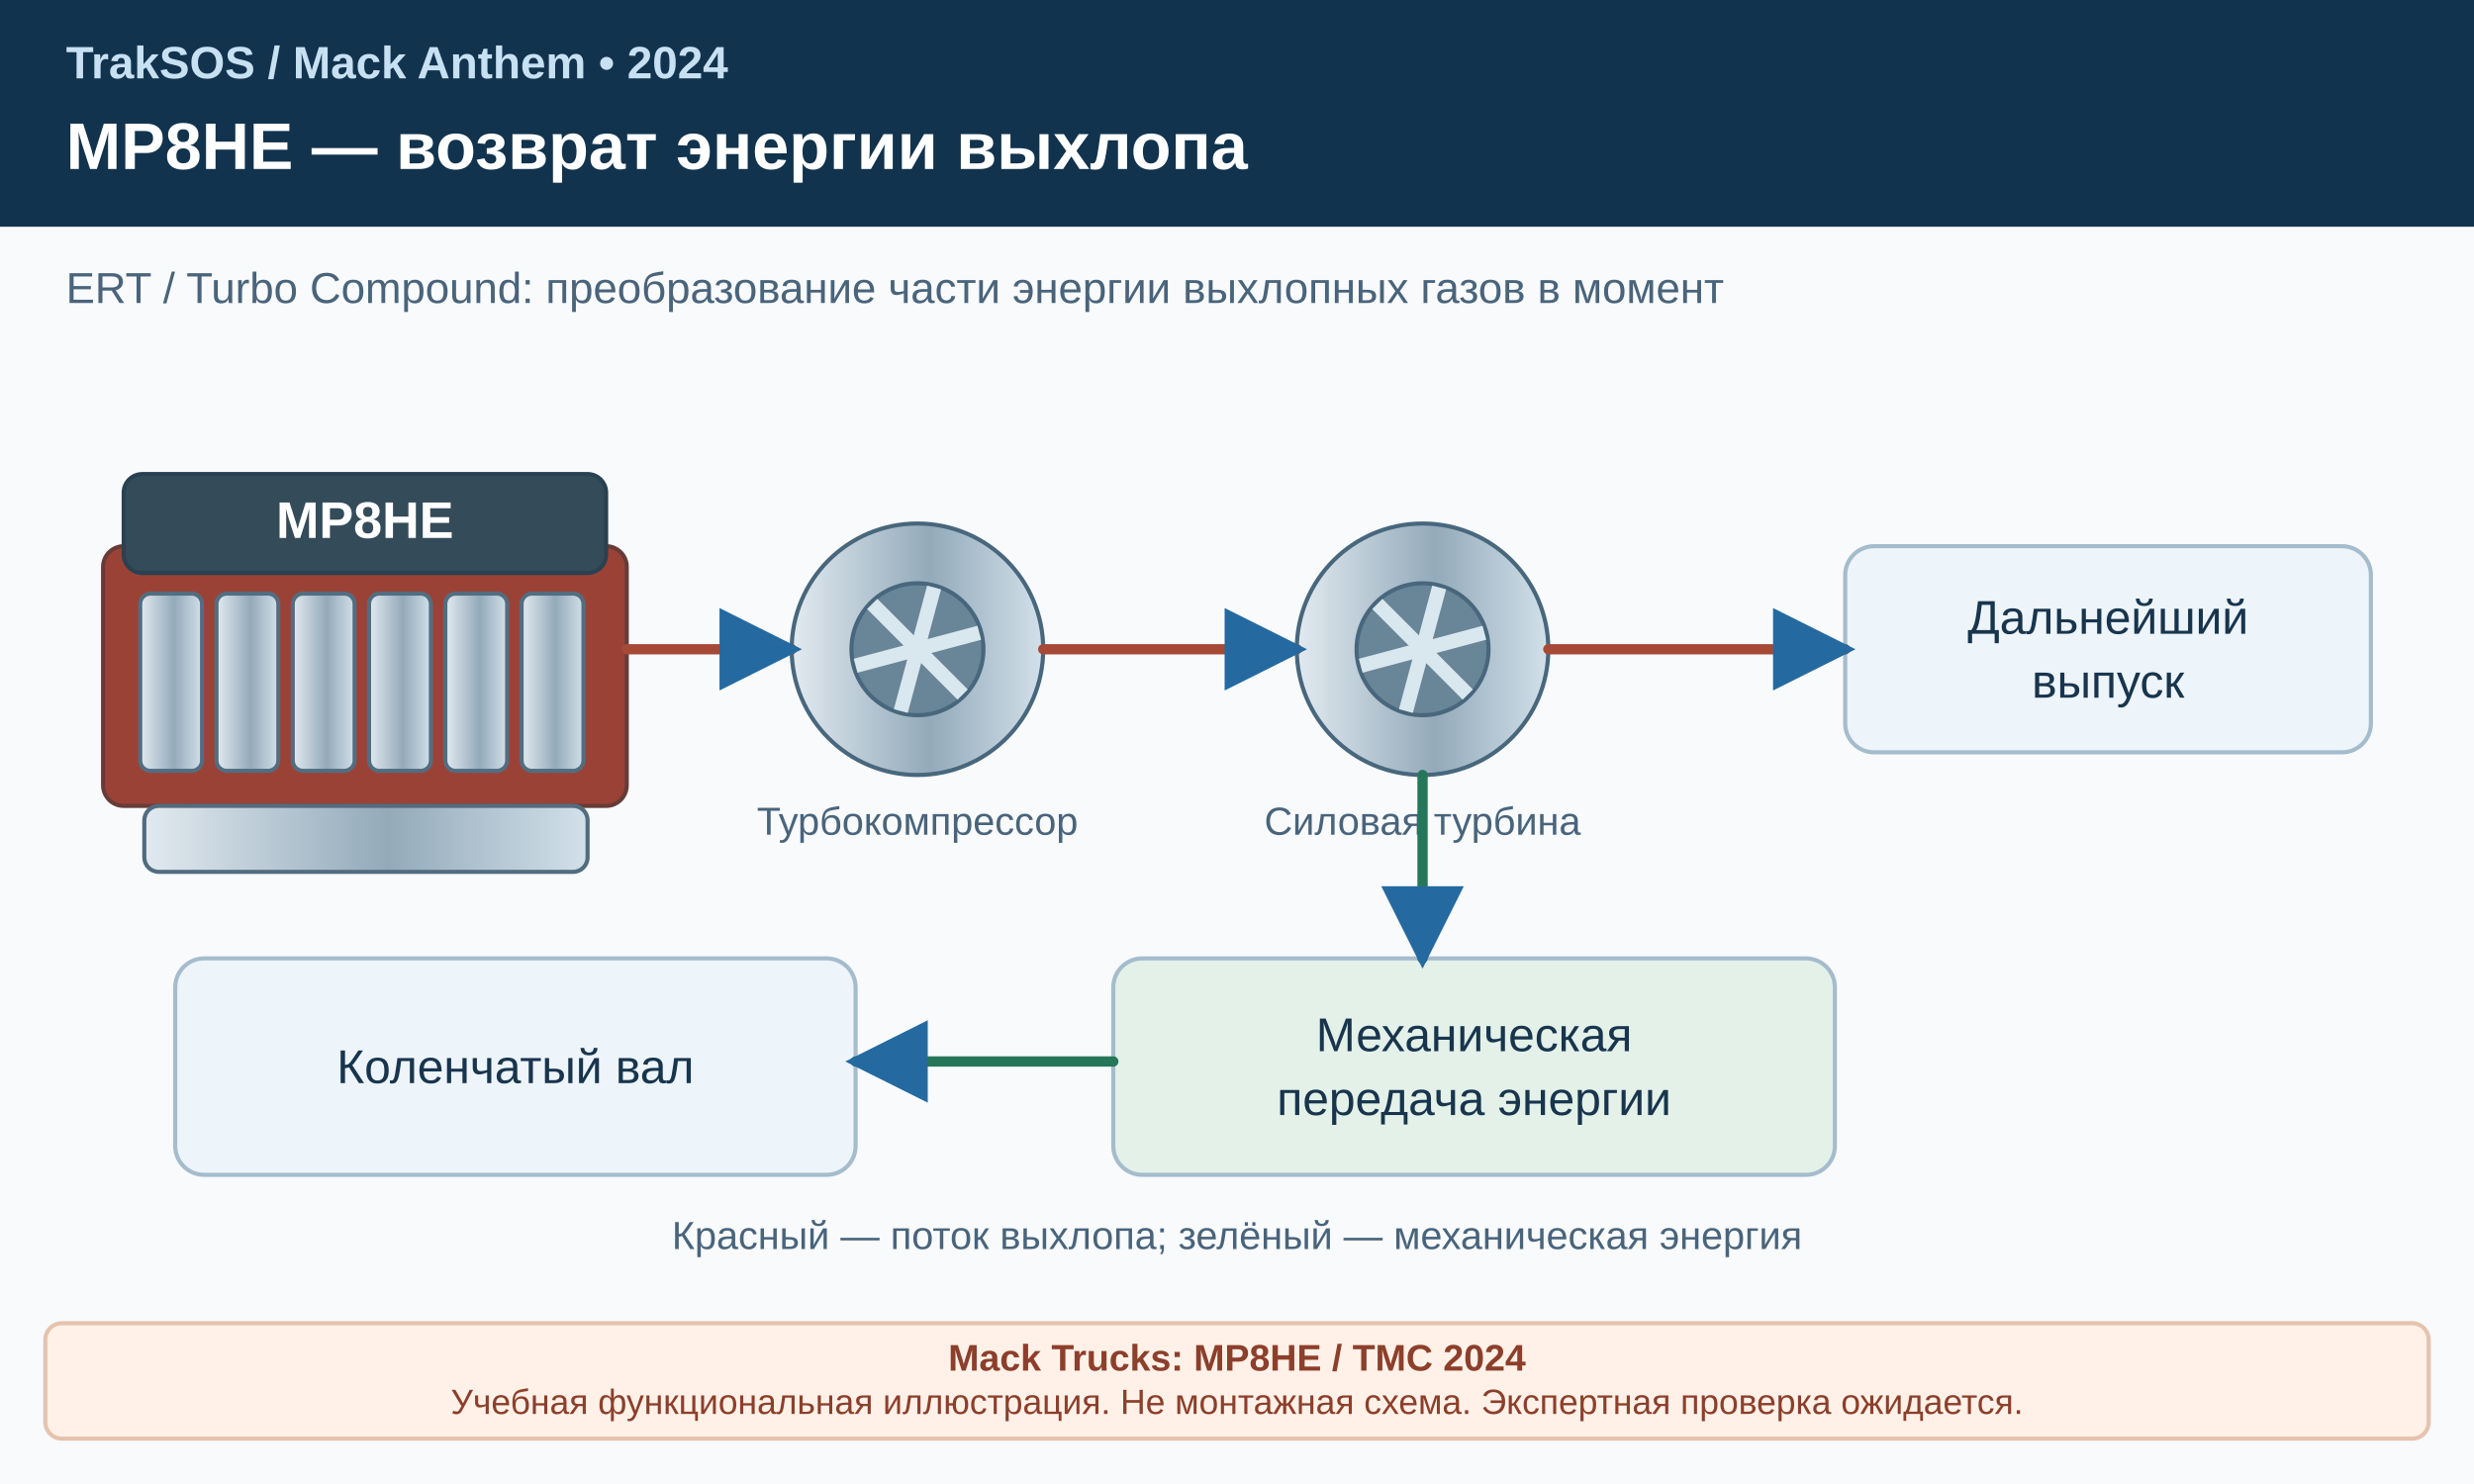
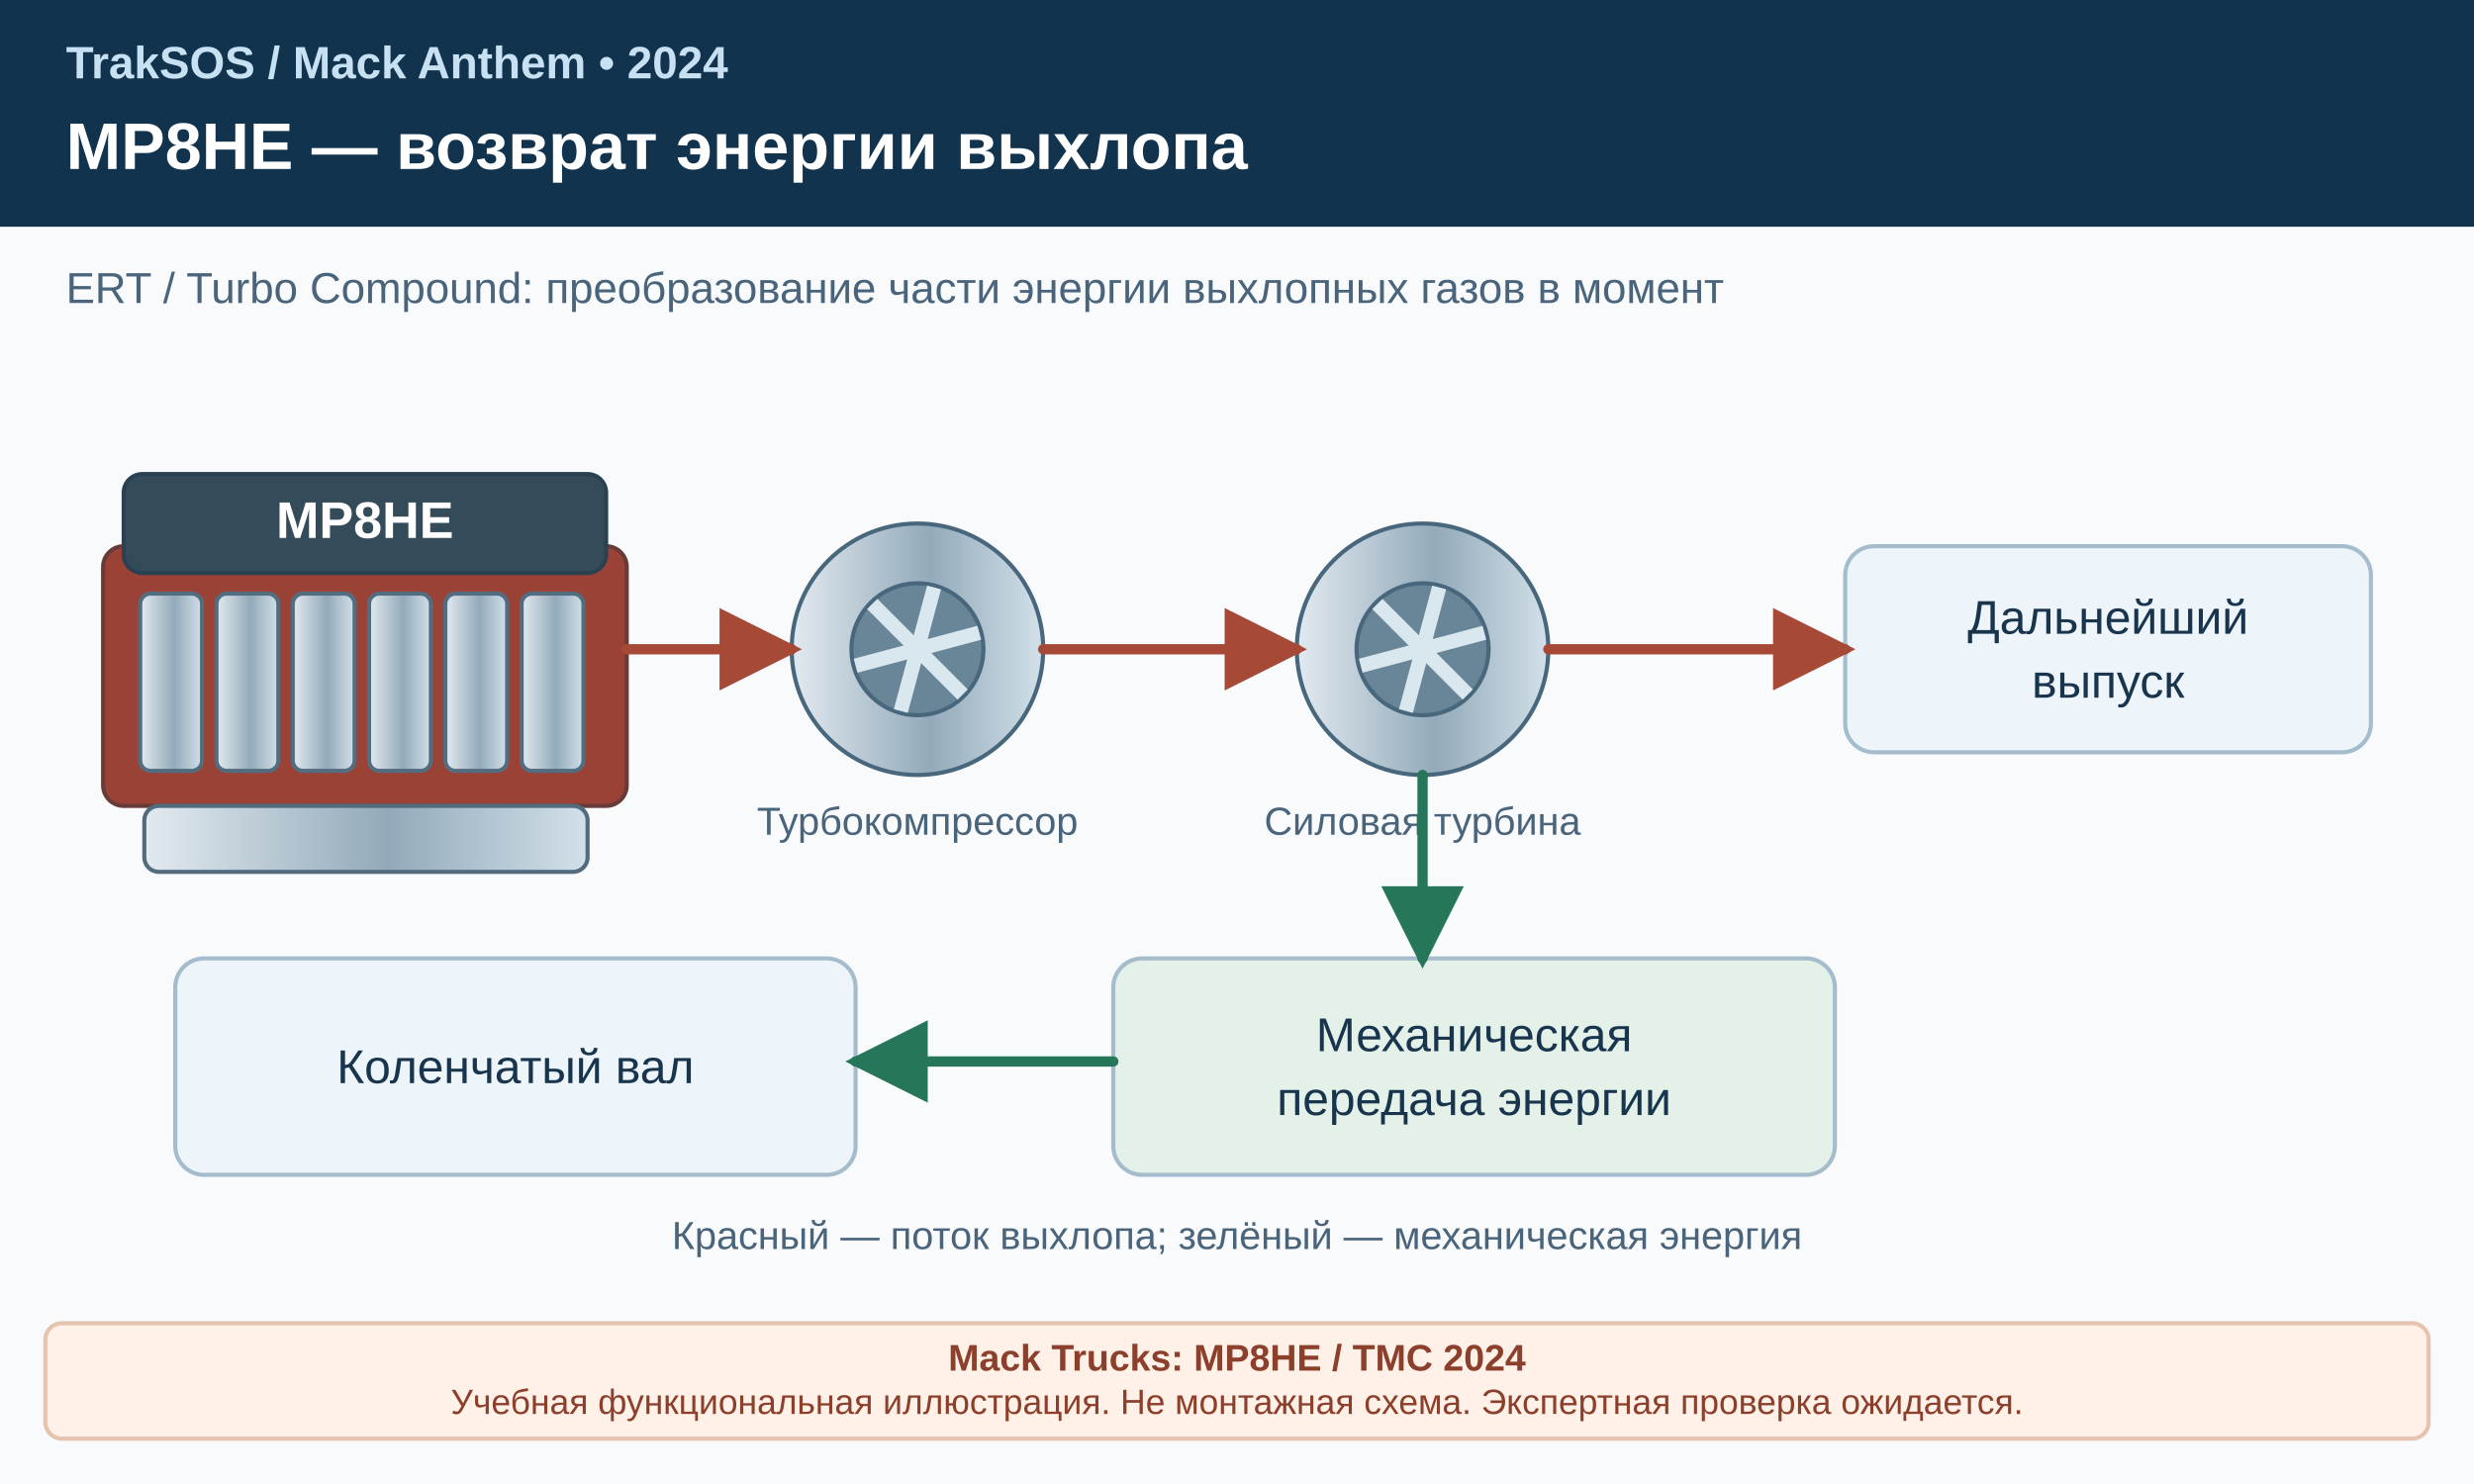
<svg xmlns="http://www.w3.org/2000/svg" width="1200" height="720" viewBox="0 0 1200 720" role="img" aria-label="MP8HE — возврат энергии выхлопа">
  <defs>
    <marker id="a" markerWidth="8" markerHeight="8" refX="7" refY="4" orient="auto">
      <path d="M0 0 L8 4 L0 8 Z" fill="#2469a0" />
    </marker>
    <linearGradient id="m">
      <stop stop-color="#e2eaf0" />
      <stop offset=".55" stop-color="#93aaba" />
      <stop offset="1" stop-color="#d2e0e9" />
    </linearGradient>
+     <marker id="redArrow" markerWidth="8" markerHeight="8" refX="7" refY="4" orient="auto">
+       <path d="M0 0L8 4L0 8Z" fill="#a64a37" />
+     </marker>
+     <marker id="greenArrow" markerWidth="8" markerHeight="8" refX="7" refY="4" orient="auto">
+       <path d="M0 0L8 4L0 8Z" fill="#26775a" />
+     </marker>
  </defs>
  <g font-family="Arial,sans-serif">
    <rect width="1200" height="720" fill="#f8fafc" />
    <rect width="1200" height="110" fill="#12334d" />
    <text x="32" y="38" text-anchor="start" font-size="22" fill="#c7e0f2" font-weight="700">TrakSOS  /  Mack Anthem • 2024</text>
    <text x="32" y="82" text-anchor="start" font-size="32" fill="#ffffff" font-weight="700">MP8HE — возврат энергии выхлопа</text>
    <text x="32" y="147" text-anchor="start" font-size="21" fill="#49647b" font-weight="500">ERT / Turbo Compound: преобразование части энергии выхлопных газов в момент</text>
    <g transform="translate(50 230)">
      <rect x="0" y="35" width="254" height="126" rx="10" fill="#9b4236" stroke="#673c38" stroke-width="2" />
      <rect x="10" y="0" width="234" height="48" rx="9" fill="#344b5a" stroke="#294150" stroke-width="2" />
      <text x="127" y="31" text-anchor="middle" font-size="25" fill="white" font-weight="700">MP8HE</text>
      <rect x="20" y="161" width="215" height="32" rx="7" fill="url(#m)" stroke="#526c7f" stroke-width="2" />
      <rect x="18" y="58" width="30" height="86" rx="5" fill="url(#m)" stroke="#536d80" stroke-width="2" />
      <rect x="55" y="58" width="30" height="86" rx="5" fill="url(#m)" stroke="#536d80" stroke-width="2" />
      <rect x="92" y="58" width="30" height="86" rx="5" fill="url(#m)" stroke="#536d80" stroke-width="2" />
      <rect x="129" y="58" width="30" height="86" rx="5" fill="url(#m)" stroke="#536d80" stroke-width="2" />
      <rect x="166" y="58" width="30" height="86" rx="5" fill="url(#m)" stroke="#536d80" stroke-width="2" />
      <rect x="203" y="58" width="30" height="86" rx="5" fill="url(#m)" stroke="#536d80" stroke-width="2" />
    </g>
    <circle cx="445" cy="315" r="61" fill="url(#m)" stroke="#48677d" stroke-width="2" />
    <circle cx="445" cy="315" r="32" fill="#698598" stroke="#48677d" stroke-width="2" />
    <path d="M445 315l30 -8" stroke="#d9e7ee" stroke-width="7" transform="rotate(0 445 315)" />
    <path d="M445 315l30 -8" stroke="#d9e7ee" stroke-width="7" transform="rotate(60 445 315)" />
    <path d="M445 315l30 -8" stroke="#d9e7ee" stroke-width="7" transform="rotate(120 445 315)" />
    <path d="M445 315l30 -8" stroke="#d9e7ee" stroke-width="7" transform="rotate(180 445 315)" />
    <path d="M445 315l30 -8" stroke="#d9e7ee" stroke-width="7" transform="rotate(240 445 315)" />
    <path d="M445 315l30 -8" stroke="#d9e7ee" stroke-width="7" transform="rotate(300 445 315)" />
    <circle cx="690" cy="315" r="61" fill="url(#m)" stroke="#48677d" stroke-width="2" />
    <circle cx="690" cy="315" r="32" fill="#698598" stroke="#48677d" stroke-width="2" />
    <path d="M690 315l30 -8" stroke="#d9e7ee" stroke-width="7" transform="rotate(0 690 315)" />
    <path d="M690 315l30 -8" stroke="#d9e7ee" stroke-width="7" transform="rotate(60 690 315)" />
    <path d="M690 315l30 -8" stroke="#d9e7ee" stroke-width="7" transform="rotate(120 690 315)" />
    <path d="M690 315l30 -8" stroke="#d9e7ee" stroke-width="7" transform="rotate(180 690 315)" />
    <path d="M690 315l30 -8" stroke="#d9e7ee" stroke-width="7" transform="rotate(240 690 315)" />
    <path d="M690 315l30 -8" stroke="#d9e7ee" stroke-width="7" transform="rotate(300 690 315)" />
    <rect x="895" y="265" width="255" height="100" rx="14" fill="#edf4fa" stroke="#a5bccc" stroke-width="2" />
    <text x="1022.5" y="307.5" text-anchor="middle" font-size="23" fill="#18354d" font-weight="500">Дальнейший</text>
    <text x="1022.5" y="338.5" text-anchor="middle" font-size="23" fill="#18354d" font-weight="500">выпуск</text>
-     <path d="M304 315H384" stroke="#a64a37" stroke-width="5" fill="none" stroke-linecap="round" stroke-linejoin="round" marker-end="url(#a)" />
-     <path d="M506 315H629" stroke="#a64a37" stroke-width="5" fill="none" stroke-linecap="round" stroke-linejoin="round" marker-end="url(#a)" />
-     <path d="M751 315H895" stroke="#a64a37" stroke-width="5" fill="none" stroke-linecap="round" stroke-linejoin="round" marker-end="url(#a)" />
+     <path d="M304 315H384" stroke="#a64a37" stroke-width="5" fill="none" stroke-linecap="round" stroke-linejoin="round" marker-end="url(#redArrow)" />
+     <path d="M506 315H629" stroke="#a64a37" stroke-width="5" fill="none" stroke-linecap="round" stroke-linejoin="round" marker-end="url(#redArrow)" />
+     <path d="M751 315H895" stroke="#a64a37" stroke-width="5" fill="none" stroke-linecap="round" stroke-linejoin="round" marker-end="url(#redArrow)" />
    <text x="445" y="405" text-anchor="middle" font-size="19" fill="#49647b" font-weight="500">Турбокомпрессор</text>
    <text x="690" y="405" text-anchor="middle" font-size="19" fill="#49647b" font-weight="500">Силовая турбина</text>
    <rect x="85" y="465" width="330" height="105" rx="14" fill="#edf4fa" stroke="#a5bccc" stroke-width="2" />
    <text x="250" y="525.5" text-anchor="middle" font-size="23" fill="#18354d" font-weight="500">Коленчатый вал</text>
    <rect x="540" y="465" width="350" height="105" rx="14" fill="#e3f1e9" stroke="#a5bccc" stroke-width="2" />
    <text x="715" y="510" text-anchor="middle" font-size="23" fill="#18354d" font-weight="500">Механическая</text>
    <text x="715" y="541" text-anchor="middle" font-size="23" fill="#18354d" font-weight="500">передача энергии</text>
-     <path d="M690 376V465" stroke="#26775a" stroke-width="5" fill="none" stroke-linecap="round" stroke-linejoin="round" marker-end="url(#a)" />
-     <path d="M540 515H415" stroke="#26775a" stroke-width="5" fill="none" stroke-linecap="round" stroke-linejoin="round" marker-end="url(#a)" />
+     <path d="M690 376V465" stroke="#26775a" stroke-width="5" fill="none" stroke-linecap="round" stroke-linejoin="round" marker-end="url(#greenArrow)" />
+     <path d="M540 515H415" stroke="#26775a" stroke-width="5" fill="none" stroke-linecap="round" stroke-linejoin="round" marker-end="url(#greenArrow)" />
    <text x="600" y="606" text-anchor="middle" font-size="19" fill="#49647b" font-weight="500">Красный — поток выхлопа; зелёный — механическая энергия</text>
    <rect x="22" y="642" width="1156" height="56" rx="8" fill="#fff1e8" stroke="#e5c3ae" stroke-width="2" />
    <text x="600" y="665" text-anchor="middle" font-size="18" fill="#8c3f2b" font-weight="600">Mack Trucks: MP8HE / TMC 2024</text>
    <text x="600" y="686" text-anchor="middle" font-size="17" fill="#8c3f2b" font-weight="500">Учебная функциональная иллюстрация. Не монтажная схема. Экспертная проверка ожидается.</text>
  </g>
</svg>
